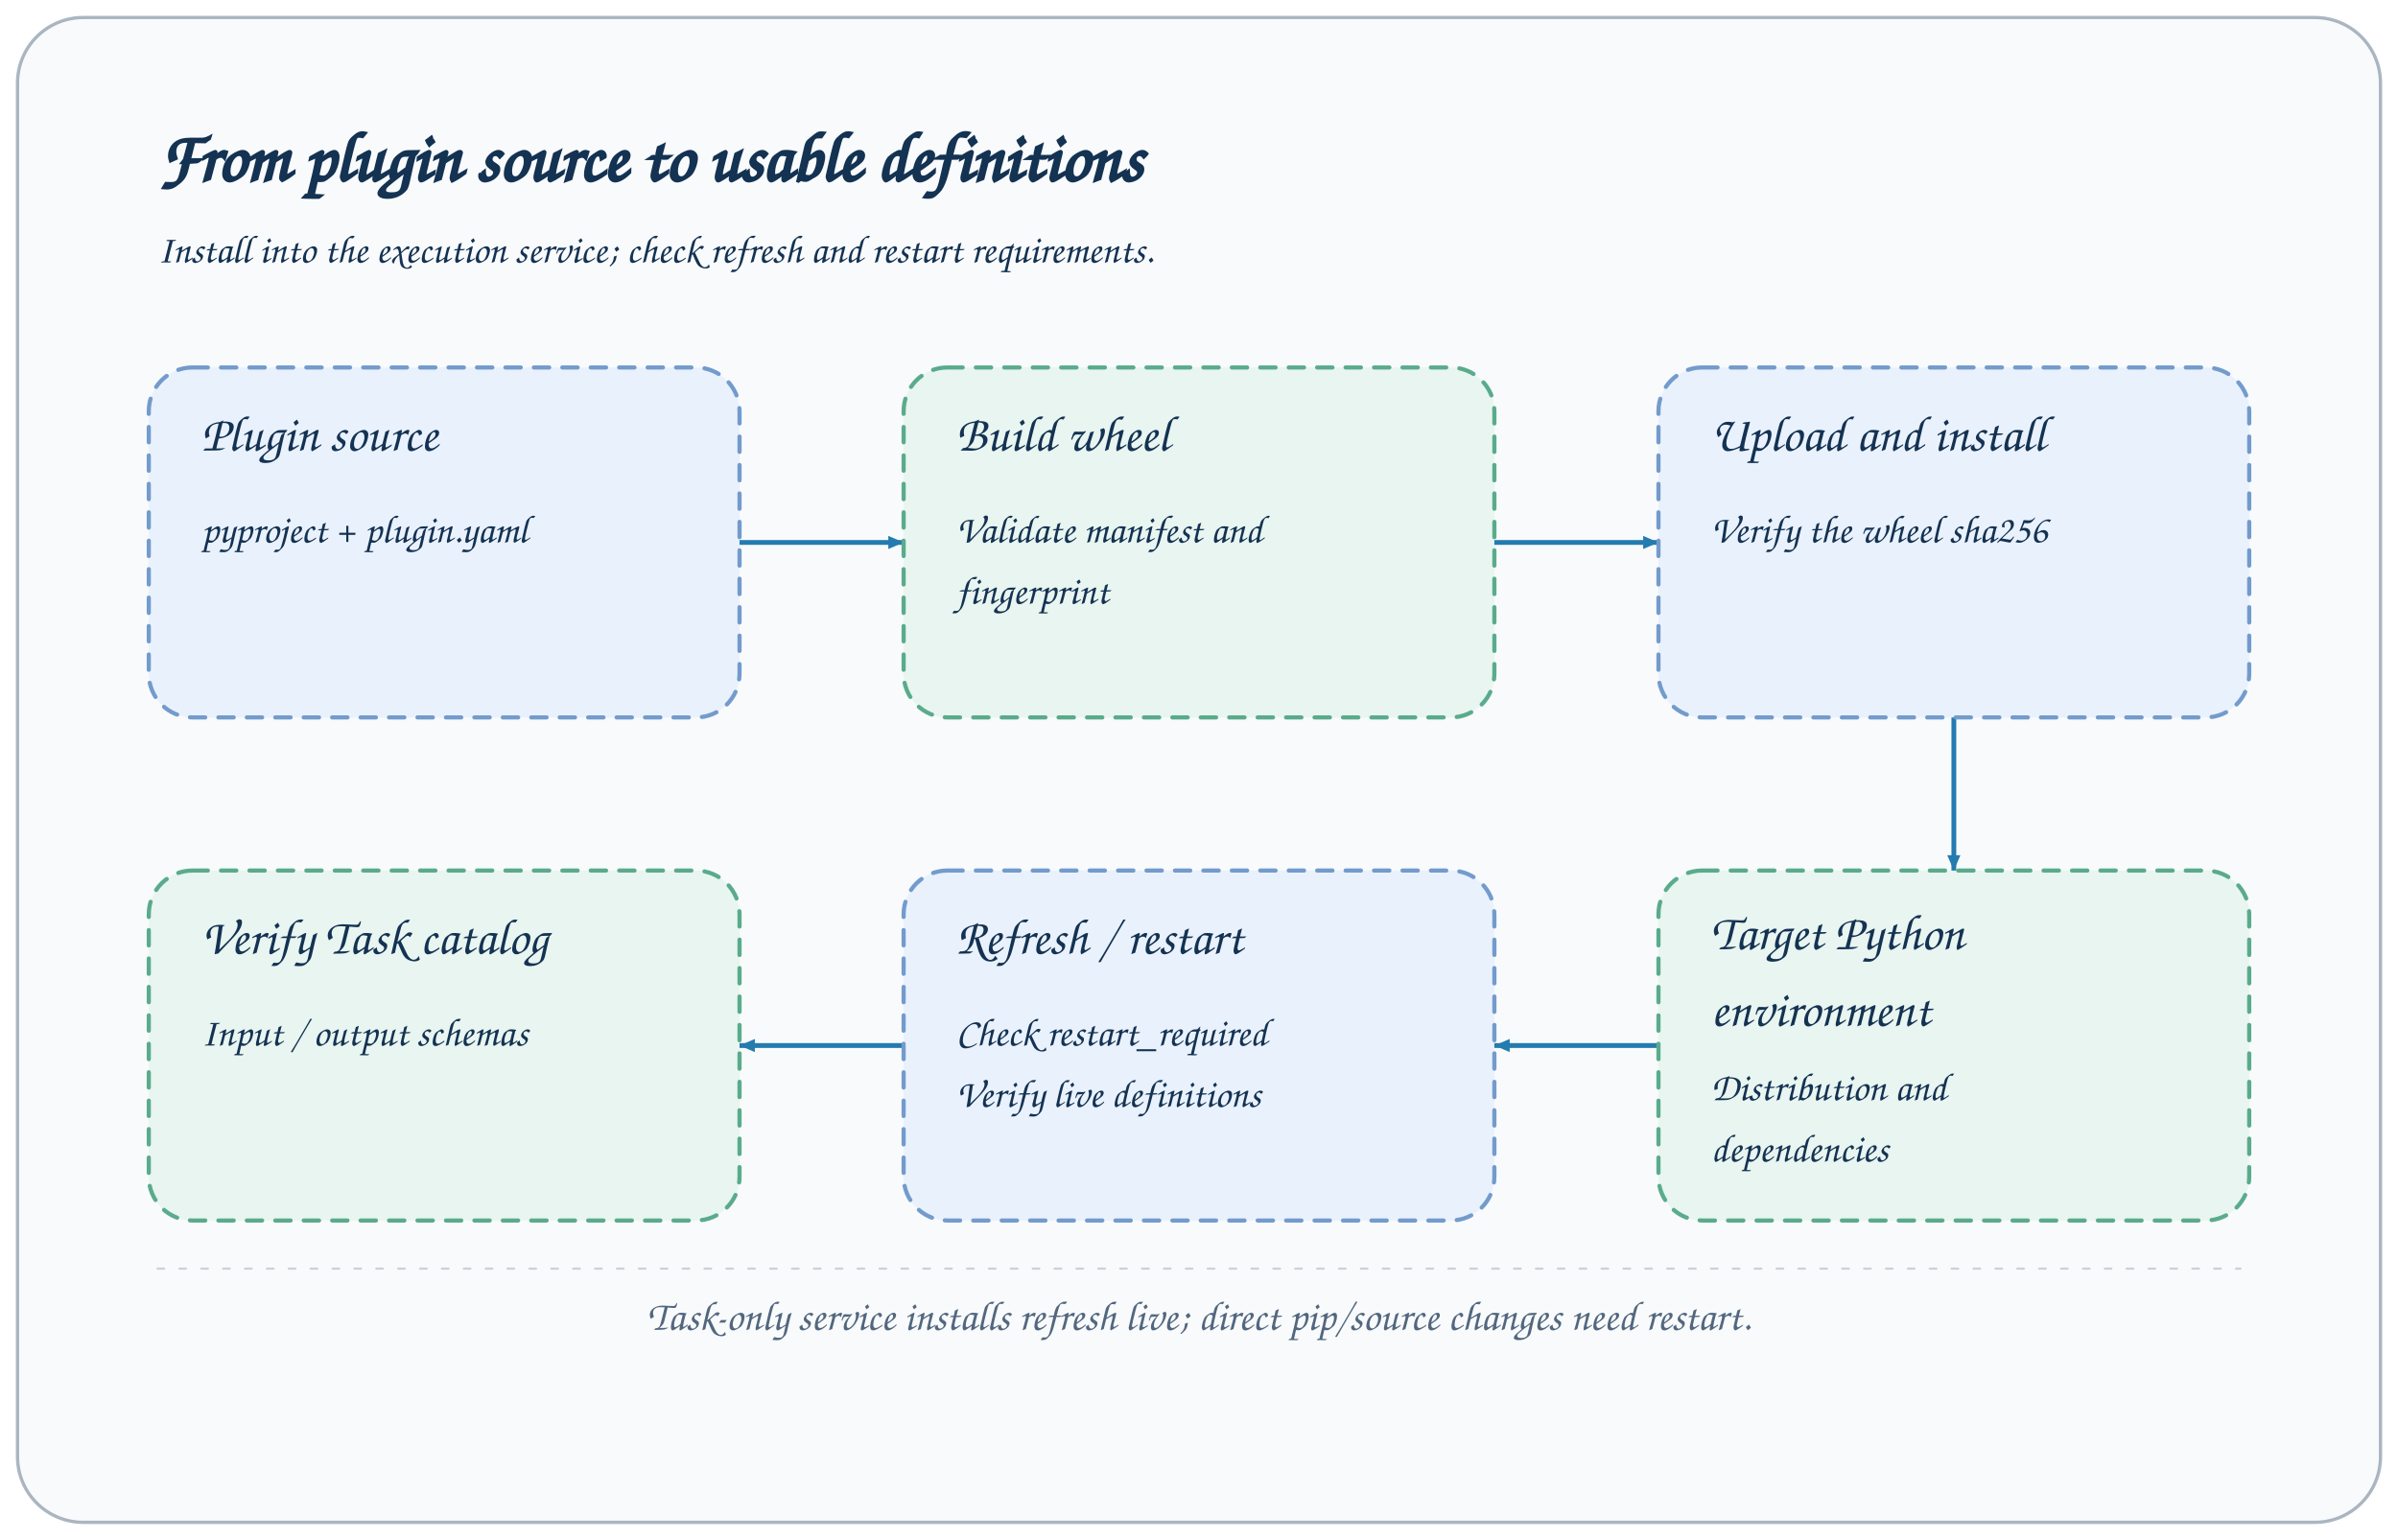
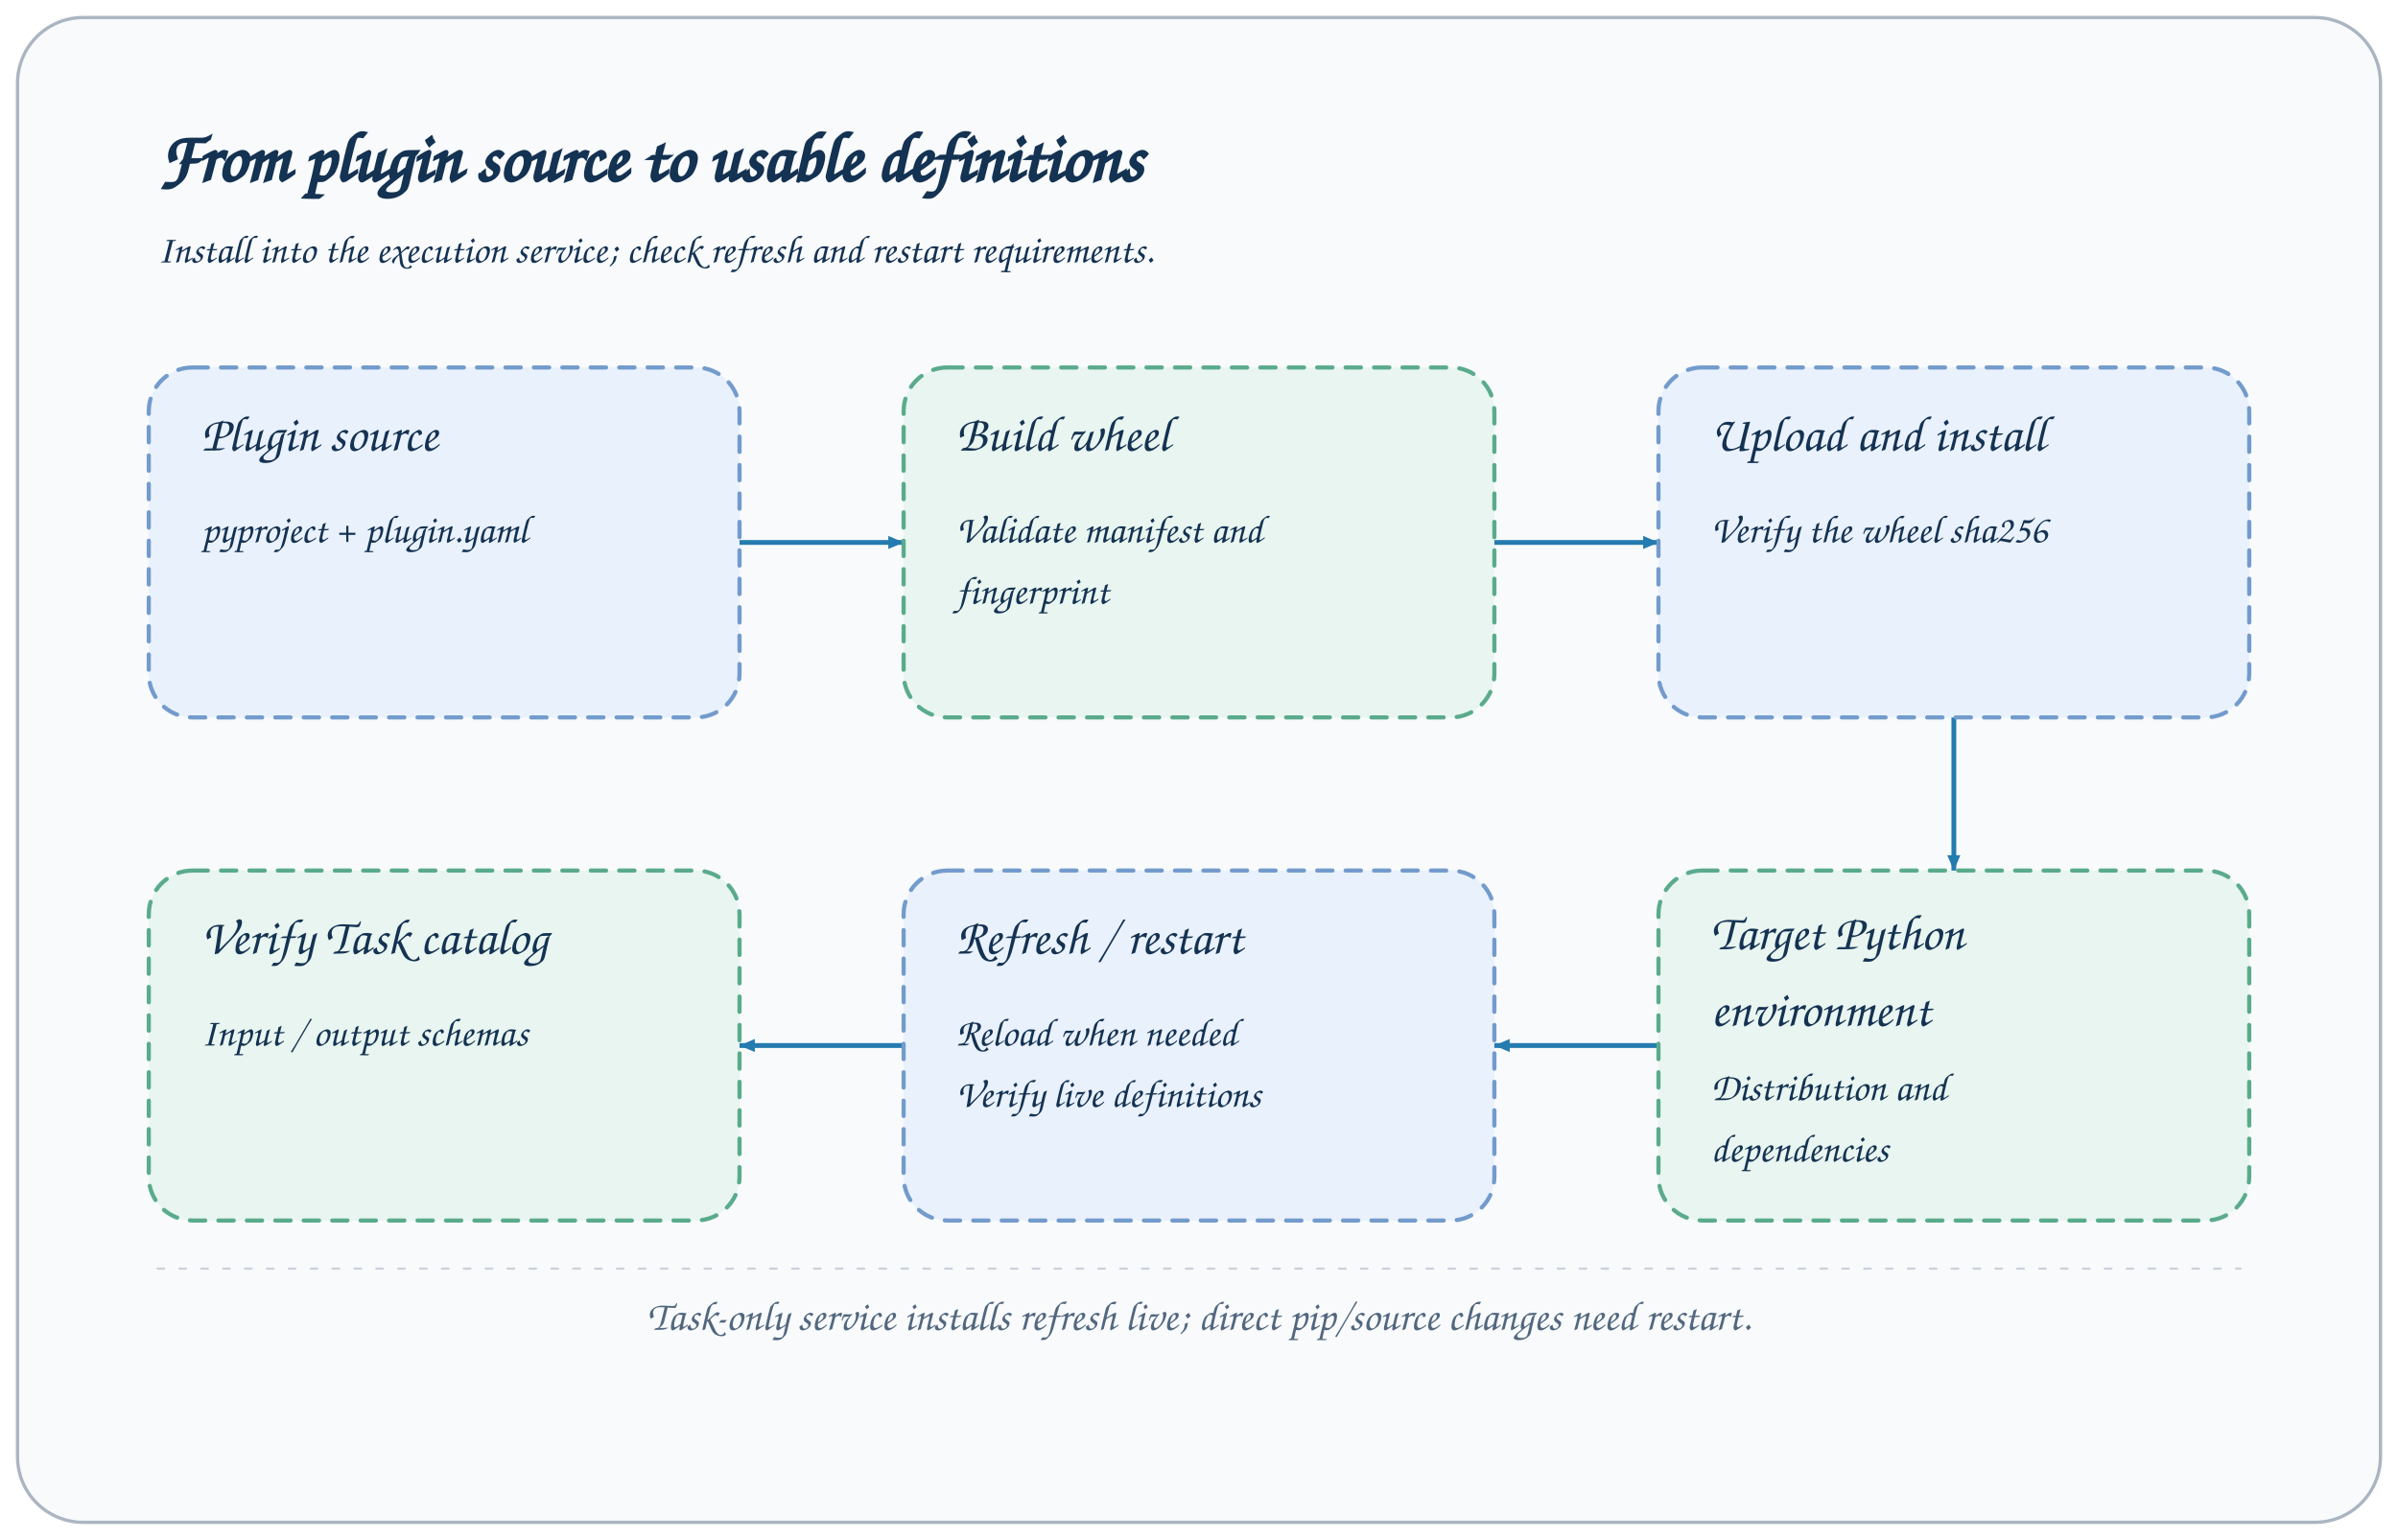
<svg xmlns="http://www.w3.org/2000/svg" width="1096" height="704" viewBox="0 0 1096 704" role="img" aria-labelledby="title desc">
  <defs>
    <marker id="arrow" viewBox="0 0 8 6" refX="7" refY="3" markerWidth="8" markerHeight="6" markerUnits="userSpaceOnUse" orient="auto-start-reverse">
      <path d="M 0 0 L 7 3 L 0 6 z" fill="#247baf" />
    </marker>
  </defs>
  <rect x="8" y="8" width="1080.0" height="688.0" rx="30" fill="#f8fafc" stroke="#143252" stroke-width="1.5" stroke-linejoin="round" stroke-opacity="0.35" />
  <g transform="translate(28 28)" font-family="'Comic Sans MS', 'Chalkboard SE', 'Comic Neue', cursive" data-diagram-content="true">
    <path d="M 385 450 H 310" fill="none" stroke="#247baf" stroke-width="2.2" stroke-linecap="round" stroke-linejoin="round" marker-end="url(#arrow)" />
    <path d="M 730 450 H 655" fill="none" stroke="#247baf" stroke-width="2.2" stroke-linecap="round" stroke-linejoin="round" marker-end="url(#arrow)" />
    <path d="M 865 300 V 370" fill="none" stroke="#247baf" stroke-width="2.2" stroke-linecap="round" stroke-linejoin="round" marker-end="url(#arrow)" />
    <path d="M 655 220 H 730" fill="none" stroke="#247baf" stroke-width="2.2" stroke-linecap="round" stroke-linejoin="round" marker-end="url(#arrow)" />
    <path d="M 310 220 H 385" fill="none" stroke="#247baf" stroke-width="2.2" stroke-linecap="round" stroke-linejoin="round" marker-end="url(#arrow)" />
    <g font-family="'Comic Sans MS', 'Chalkboard SE', 'Comic Neue', cursive" fill="#143252">
      <text x="44" y="55" font-size="32" font-weight="700" text-anchor="start">From plugin source to usable definitions</text>
      <rect x="40" y="140" width="270" height="160" rx="20" fill="#e9f1fc" stroke="#739bcc" stroke-width="1.9" stroke-dasharray="7 6" stroke-linecap="round" />
      <text x="64.0" y="178" text-anchor="start" font-size="23.0" font-weight="600">Plugin source</text>
      <text x="64.0" y="220" text-anchor="start" font-size="18">pyproject + plugin.yaml</text>
      <rect x="385" y="140" width="270" height="160" rx="20" fill="#e8f5f0" stroke="#5aab8c" stroke-width="1.9" stroke-dasharray="7 6" stroke-linecap="round" />
      <text x="409.0" y="178" text-anchor="start" font-size="23.0" font-weight="600">Build wheel</text>
      <rect x="730" y="140" width="270" height="160" rx="20" fill="#e9f1fc" stroke="#739bcc" stroke-width="1.9" stroke-dasharray="7 6" stroke-linecap="round" />
      <text x="754.0" y="178" text-anchor="start" font-size="23.0" font-weight="600">Upload and install</text>
      <text x="754.0" y="220" text-anchor="start" font-size="18">Verify the wheel sha256</text>
      <rect x="730.0" y="370" width="270" height="160" rx="20" fill="#e8f5f0" stroke="#5aab8c" stroke-width="1.9" stroke-dasharray="7 6" stroke-linecap="round" />
      <rect x="385.0" y="370" width="270" height="160" rx="20" fill="#e9f1fc" stroke="#739bcc" stroke-width="1.9" stroke-dasharray="7 6" stroke-linecap="round" />
      <text x="409.0" y="408" text-anchor="start" font-size="23.0" font-weight="600">Refresh / restart</text>
      <rect x="40.0" y="370" width="270" height="160" rx="20" fill="#e8f5f0" stroke="#5aab8c" stroke-width="1.9" stroke-dasharray="7 6" stroke-linecap="round" />
      <text x="64.0" y="408" text-anchor="start" font-size="23.0" font-weight="600">Verify Task catalog</text>
      <text x="64.0" y="450" text-anchor="start" font-size="18">Input / output schemas</text>
      <text x="520.0" y="580.0" font-size="19" fill="#52677e" text-anchor="middle">Task-only service installs refresh live; direct pip/source changes need restart.</text>
      <text x="44" y="92.0" font-size="18" fill="#143252" text-anchor="start">Install into the execution service; check refresh and restart requirements.</text>
      <text x="409.0" y="220" text-anchor="start" font-size="18">Validate manifest and</text>
      <text x="409.0" y="248" text-anchor="start" font-size="18">fingerprint</text>
      <text x="754.0" y="406" text-anchor="start" font-size="23.0" font-weight="600">Target Python</text>
      <text x="754.0" y="441" text-anchor="start" font-size="23.0" font-weight="600">environment</text>
      <text x="754.0" y="475" text-anchor="start" font-size="18">Distribution and</text>
      <text x="754.0" y="503" text-anchor="start" font-size="18">dependencies</text>
-       <text x="409.0" y="450" text-anchor="start" font-size="18">Check restart_required</text>
+       <text x="409.0" y="450" text-anchor="start" font-size="18">Reload when needed</text>
      <text x="409.0" y="478" text-anchor="start" font-size="18">Verify live definitions</text>
    </g>
    <path d="M 44 552 H 996" fill="none" stroke="#143252" stroke-opacity="0.2" stroke-width="1" stroke-dasharray="3 7" stroke-linecap="round" />
  </g>
</svg>
